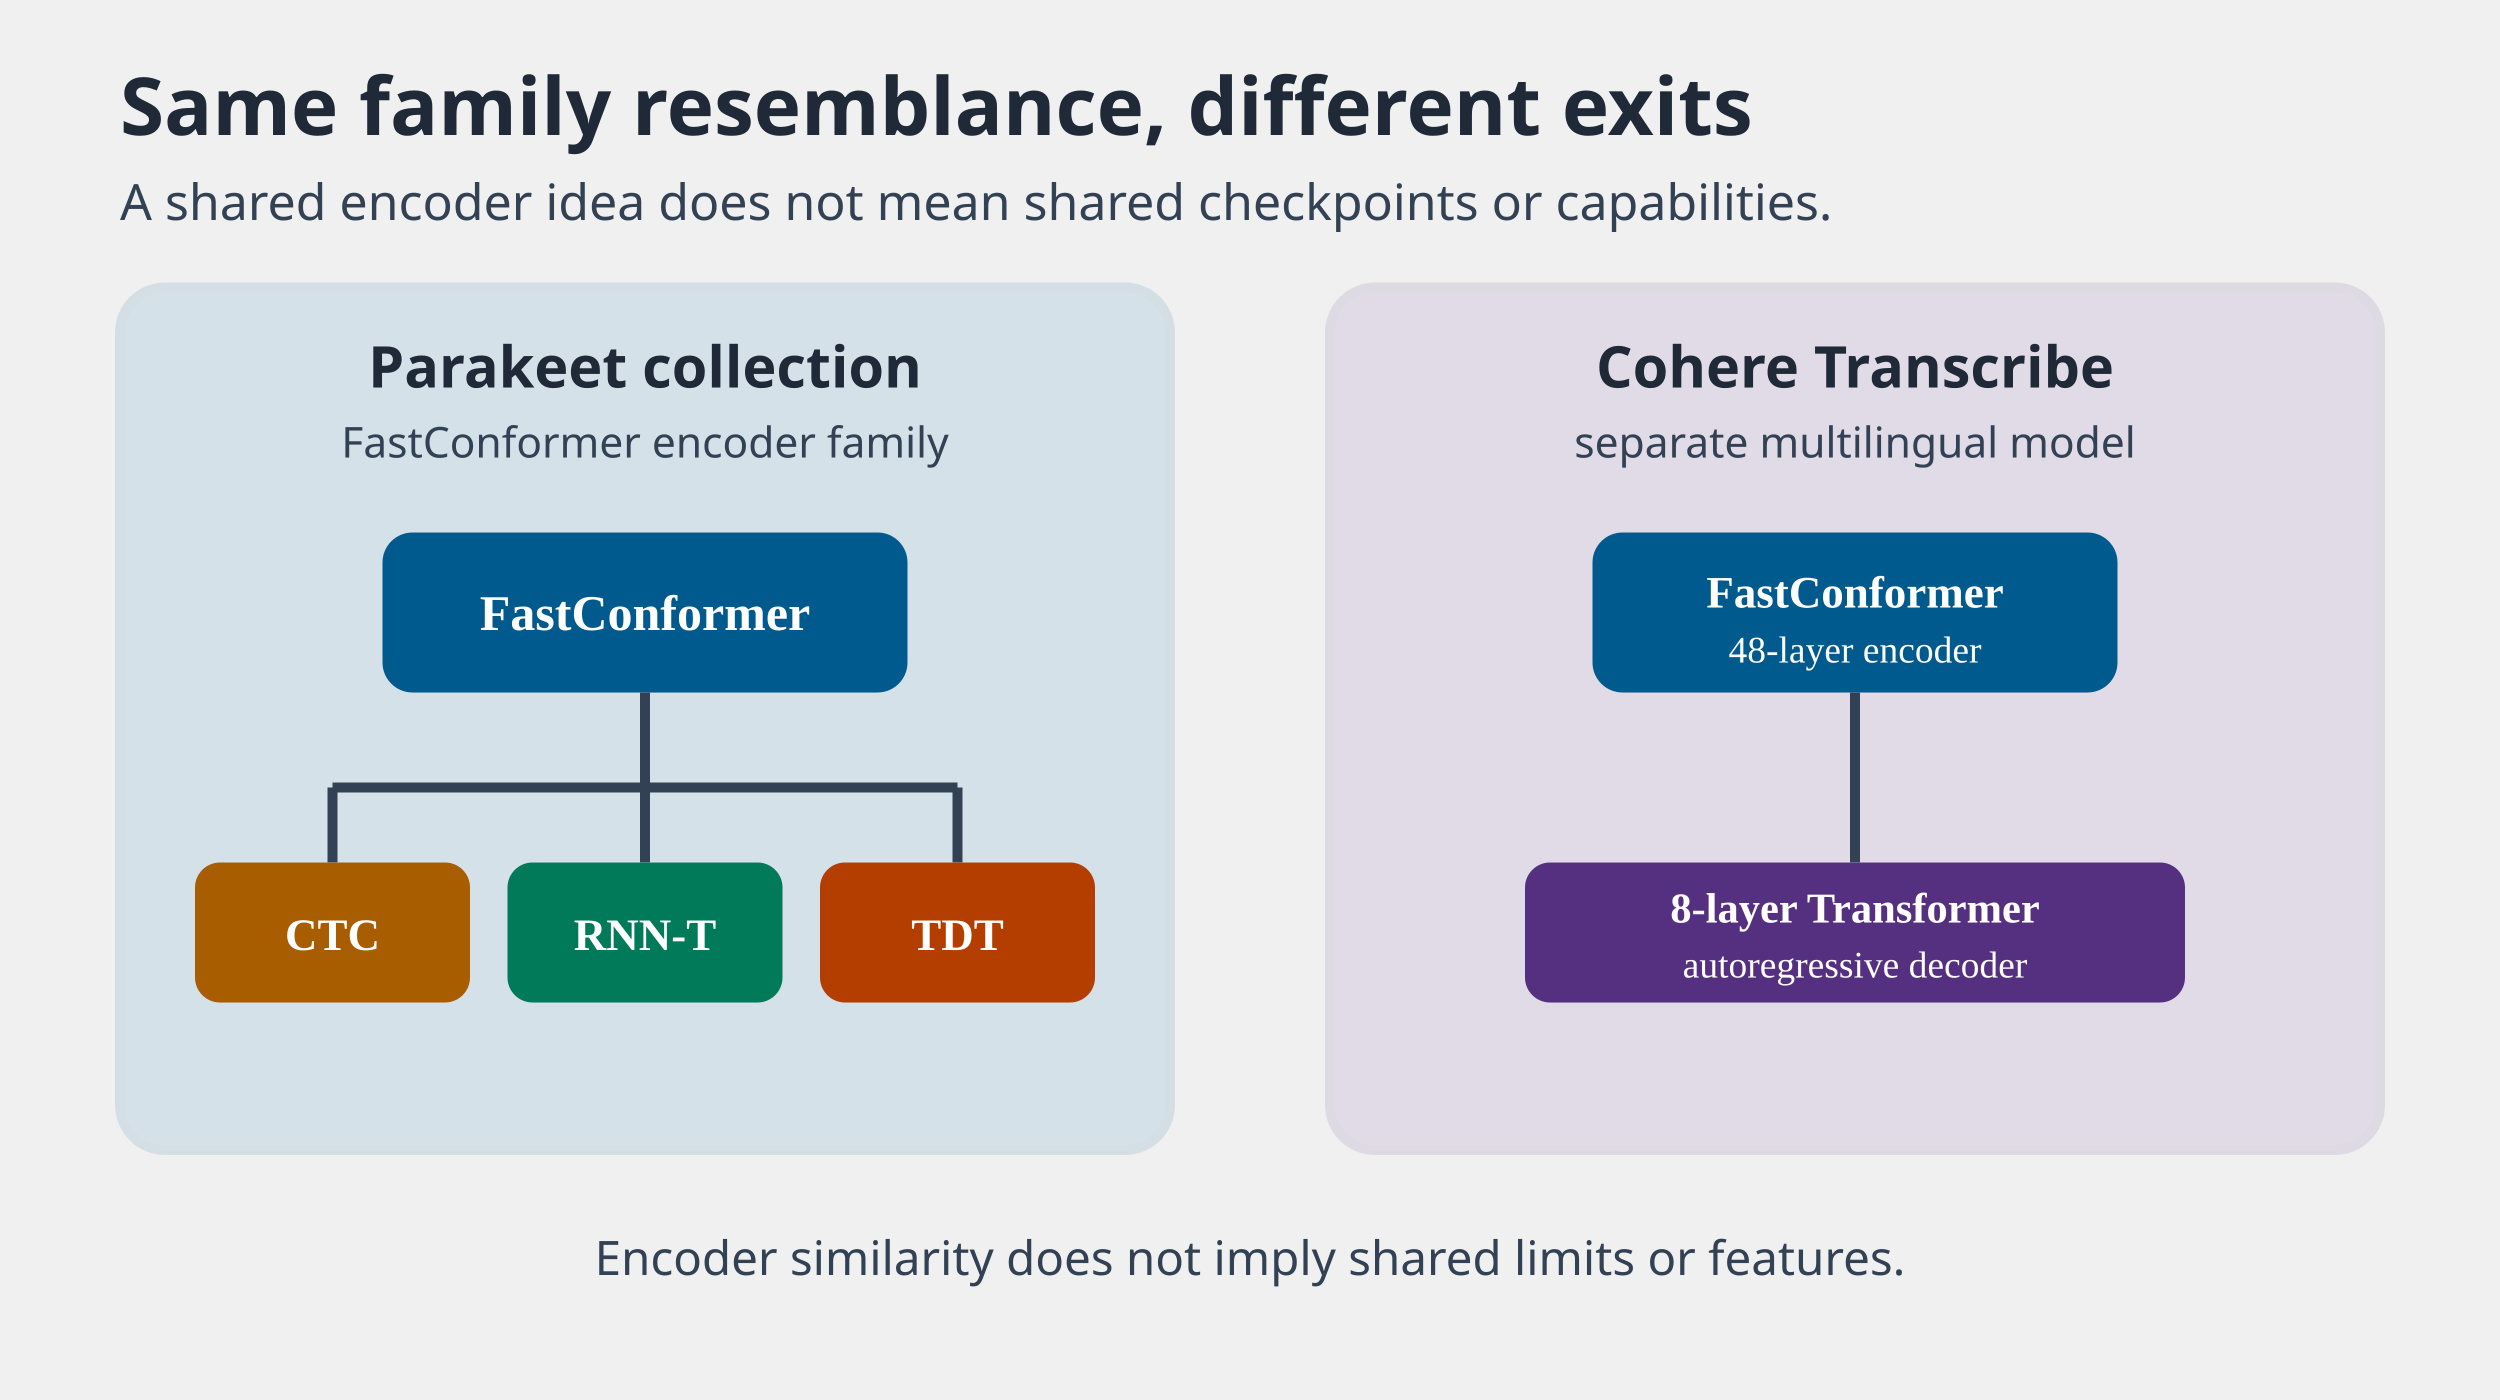
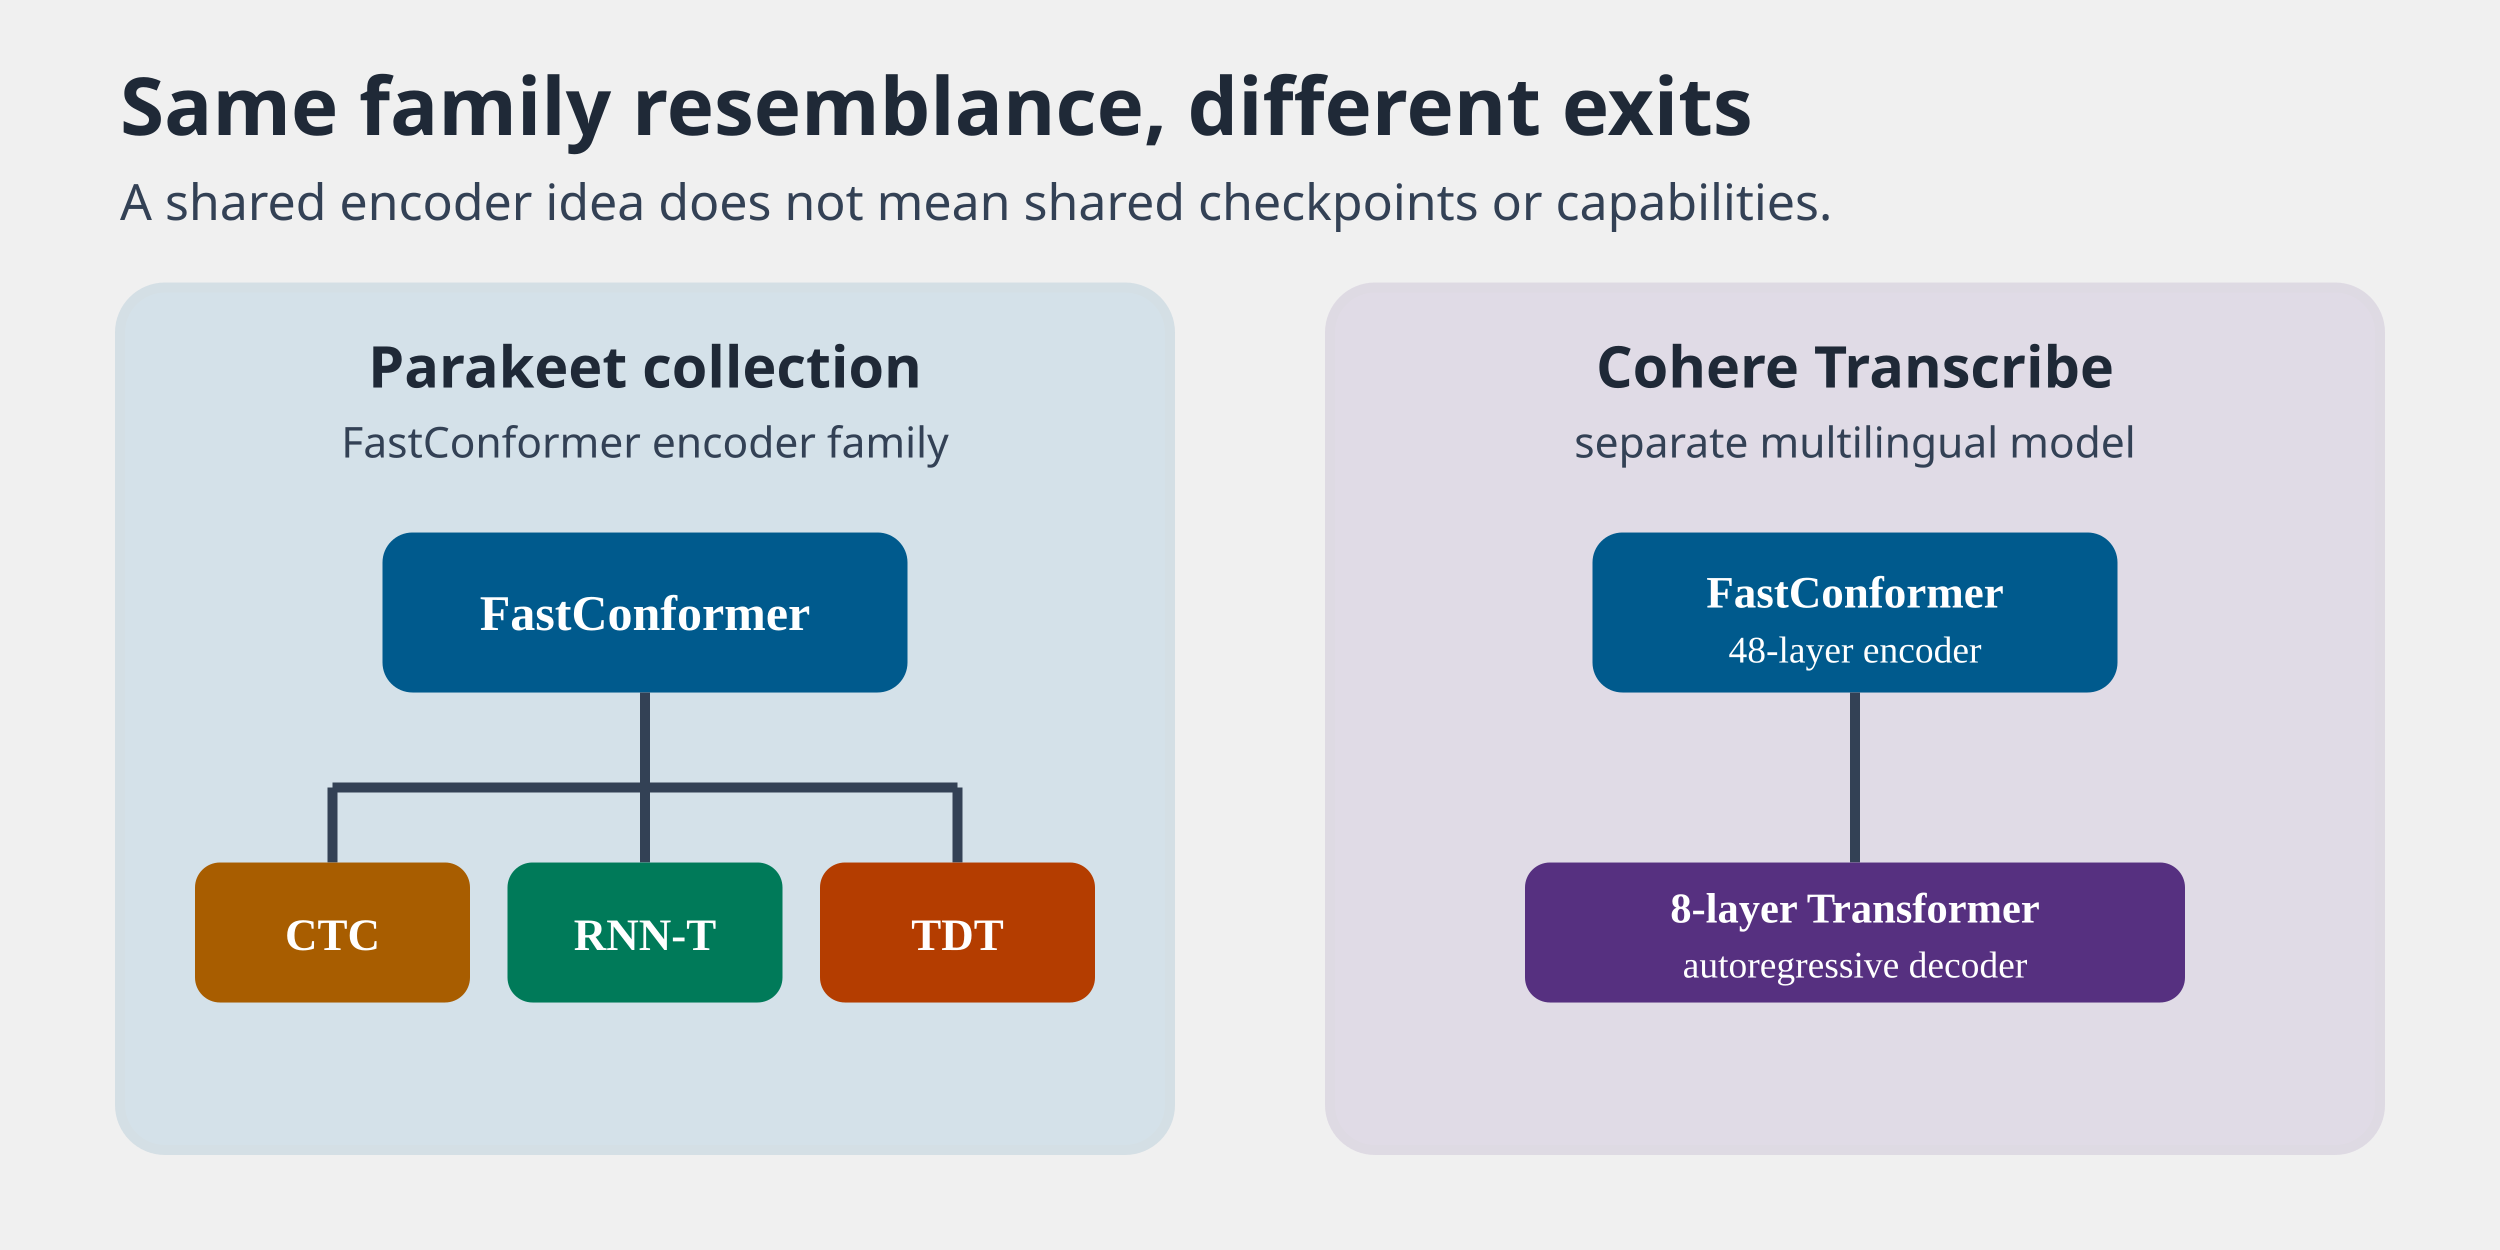
- <svg xmlns="http://www.w3.org/2000/svg" viewBox="0 0 1000 560" role="img" aria-labelledby="title desc">
+ <svg xmlns="http://www.w3.org/2000/svg" viewBox="0 0 1000 500" role="img" aria-labelledby="title desc">
  <style>
    .bg{fill:#f8fafc}.text{fill:#1f2937;font-family:system-ui,sans-serif}.muted{fill:#334155;font-family:system-ui,sans-serif}.line{stroke:#334155}.blue{fill:#005a8d}.orange{fill:#a85d00}.green{fill:#007a59}.red{fill:#b43d00}.purple{fill:#563080}
    @media(prefers-color-scheme:dark){.bg{fill:#111827}.text{fill:#f8fafc}.muted{fill:#e2e8f0}.line{stroke:#cbd5e1}}
  </style>
  <text class="text" x="48" y="54" font-size="32" font-weight="700">Same family resemblance, different exits</text>
  <text class="muted" x="48" y="88" font-size="20">A shared encoder idea does not mean shared checkpoints or capabilities.</text>
  <g transform="translate(48 115)">
    <rect width="420" height="345" rx="18" fill="#0072b2" opacity=".12" stroke="#005a8d" stroke-width="4" />
    <text class="text" x="210" y="40" text-anchor="middle" font-size="23" font-weight="700">Parakeet collection</text>
    <text class="muted" x="210" y="68" text-anchor="middle" font-size="17">FastConformer encoder family</text>
    <rect x="105" y="98" width="210" height="64" rx="12" class="blue" />
    <text fill="white" x="210" y="137" text-anchor="middle" font-size="20" font-weight="700">FastConformer</text>
    <path d="M210 162v38M85 200h250" class="line" stroke-width="4" />
    <path d="M85 200v30M210 200v30M335 200v30" class="line" stroke-width="4" />
    <rect x="30" y="230" width="110" height="56" rx="10" class="orange" />
    <rect x="155" y="230" width="110" height="56" rx="10" class="green" />
    <rect x="280" y="230" width="110" height="56" rx="10" class="red" />
    <text fill="white" x="85" y="265" text-anchor="middle" font-size="18" font-weight="700">CTC</text>
    <text fill="white" x="210" y="265" text-anchor="middle" font-size="18" font-weight="700">RNN-T</text>
    <text fill="white" x="335" y="265" text-anchor="middle" font-size="18" font-weight="700">TDT</text>
    <g transform="translate(484 0)">
      <rect width="420" height="345" rx="18" fill="#6a3d9a" opacity=".12" stroke="#563080" stroke-width="4" />
      <text class="text" x="210" y="40" text-anchor="middle" font-size="23" font-weight="700">Cohere Transcribe</text>
      <text class="muted" x="210" y="68" text-anchor="middle" font-size="17">separate multilingual model</text>
      <rect x="105" y="98" width="210" height="64" rx="12" class="blue" />
      <text fill="white" x="210" y="128" text-anchor="middle" font-size="18" font-weight="700">FastConformer</text>
      <text fill="white" x="210" y="150" text-anchor="middle" font-size="15">48-layer encoder</text>
      <path d="M210 162v68" class="line" stroke-width="4" />
      <rect x="78" y="230" width="264" height="56" rx="10" class="purple" />
      <text fill="white" x="210" y="254" text-anchor="middle" font-size="17" font-weight="700">8-layer Transformer</text>
      <text fill="white" x="210" y="276" text-anchor="middle" font-size="15">autoregressive decoder</text>
    </g>
  </g>
-   <text class="muted" x="500" y="510" text-anchor="middle" font-size="19">Encoder similarity does not imply shared limits or features.</text>
</svg>
